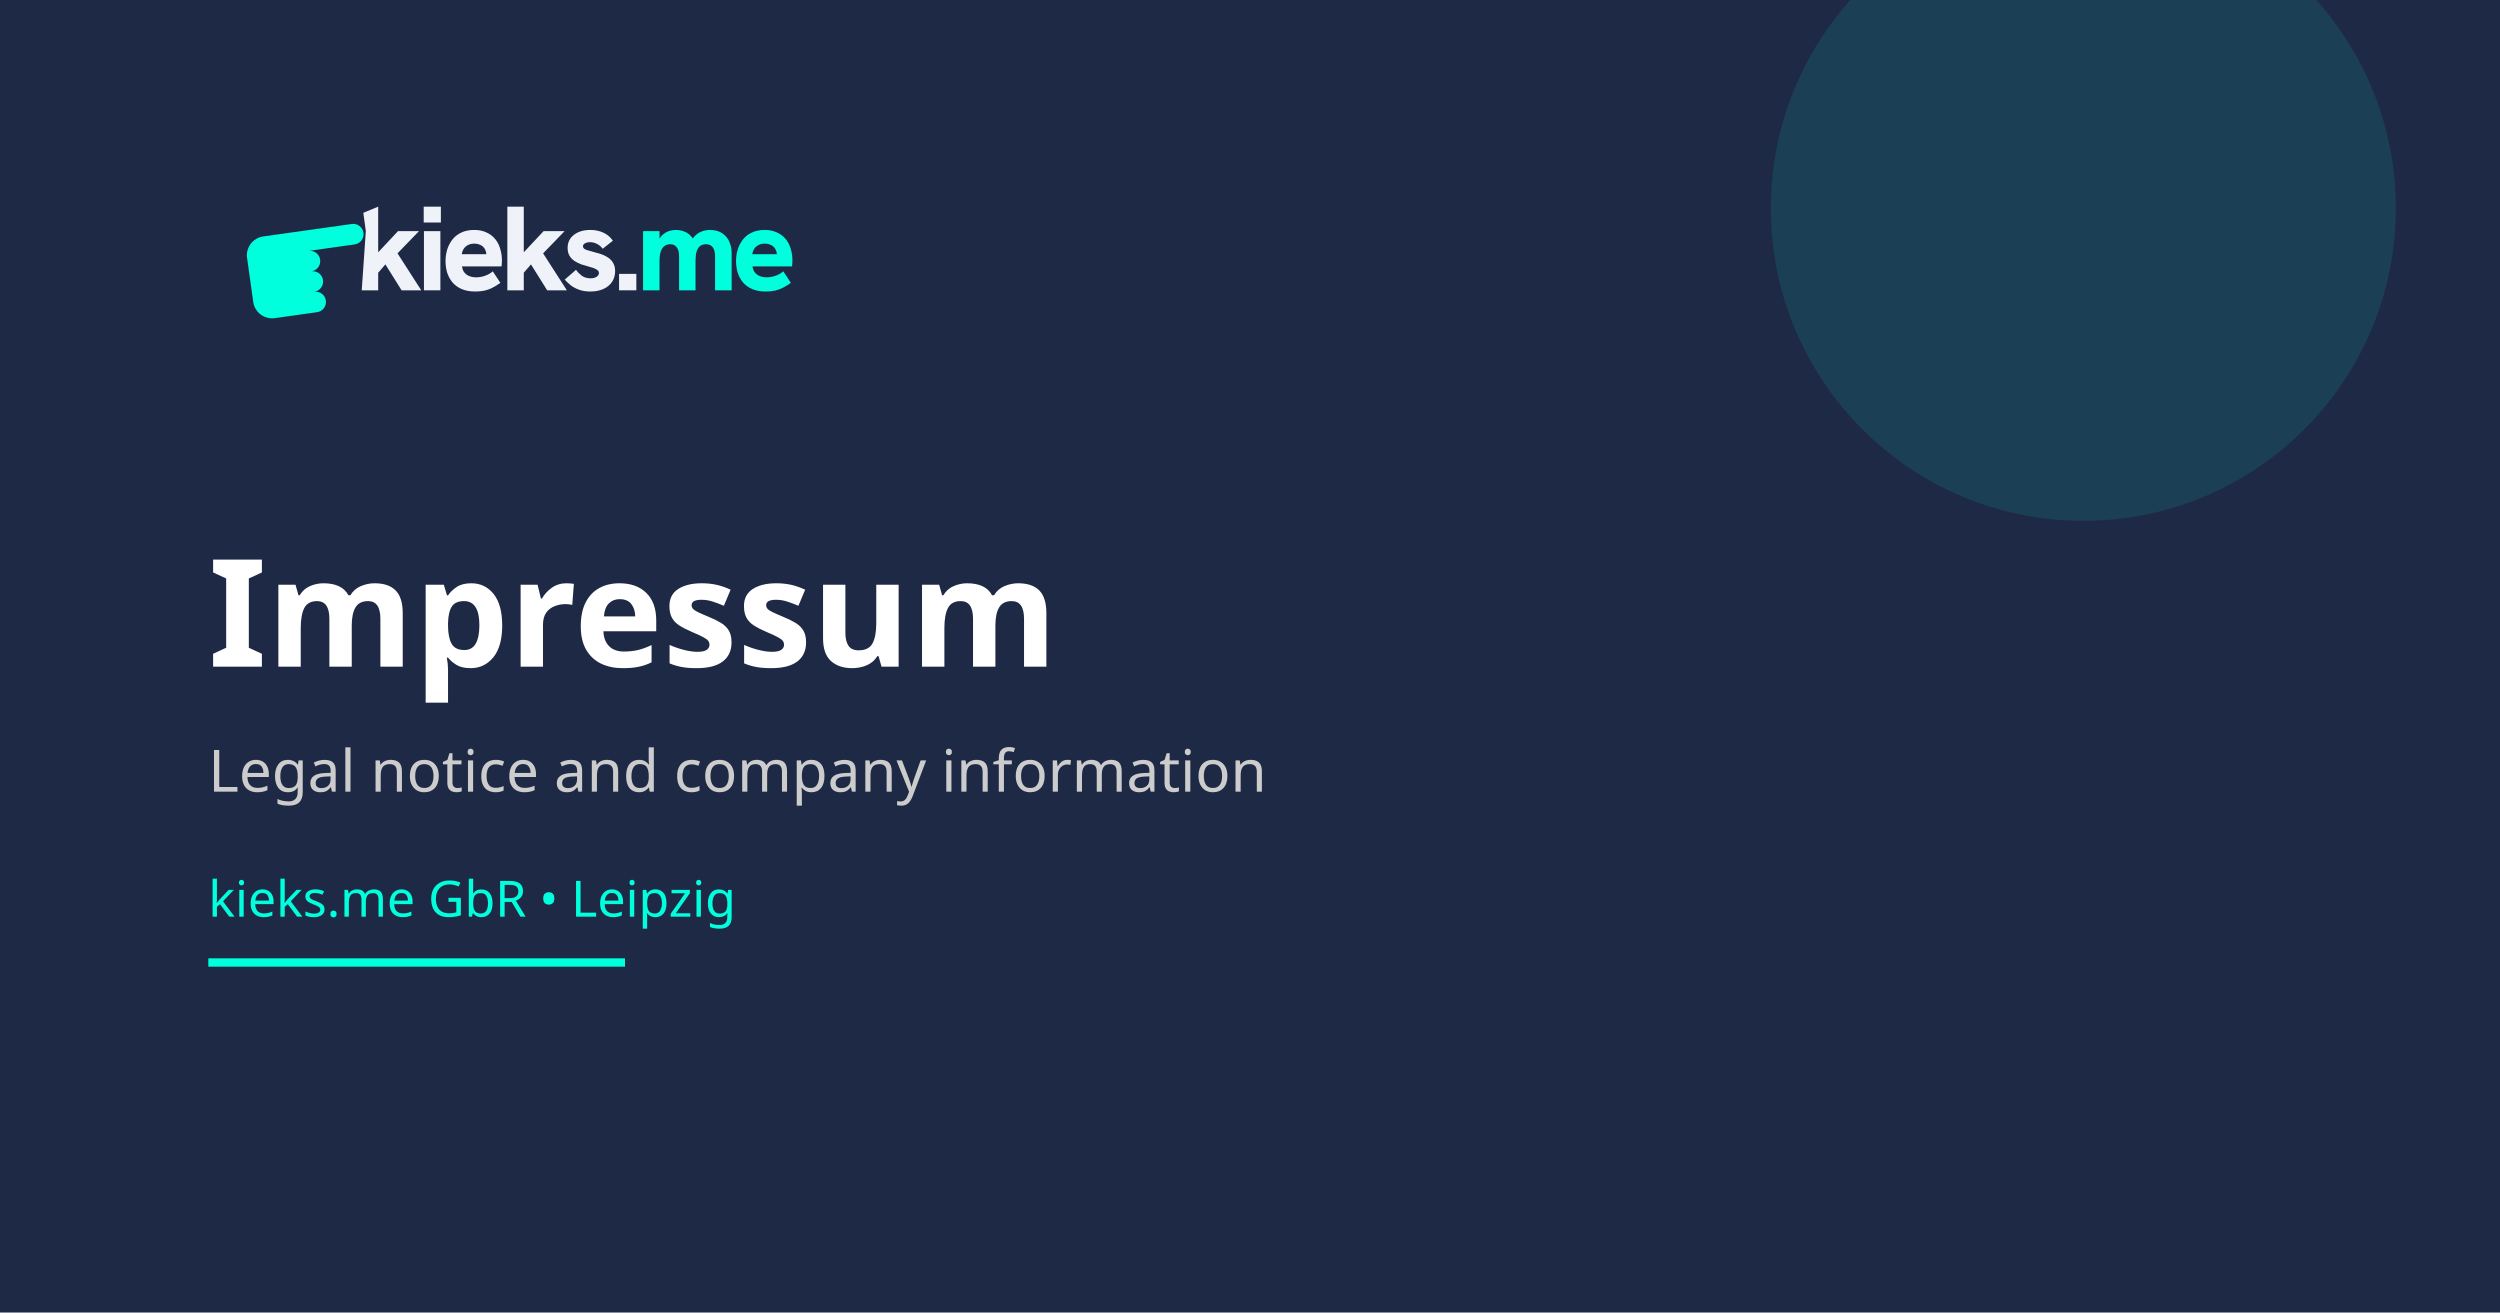
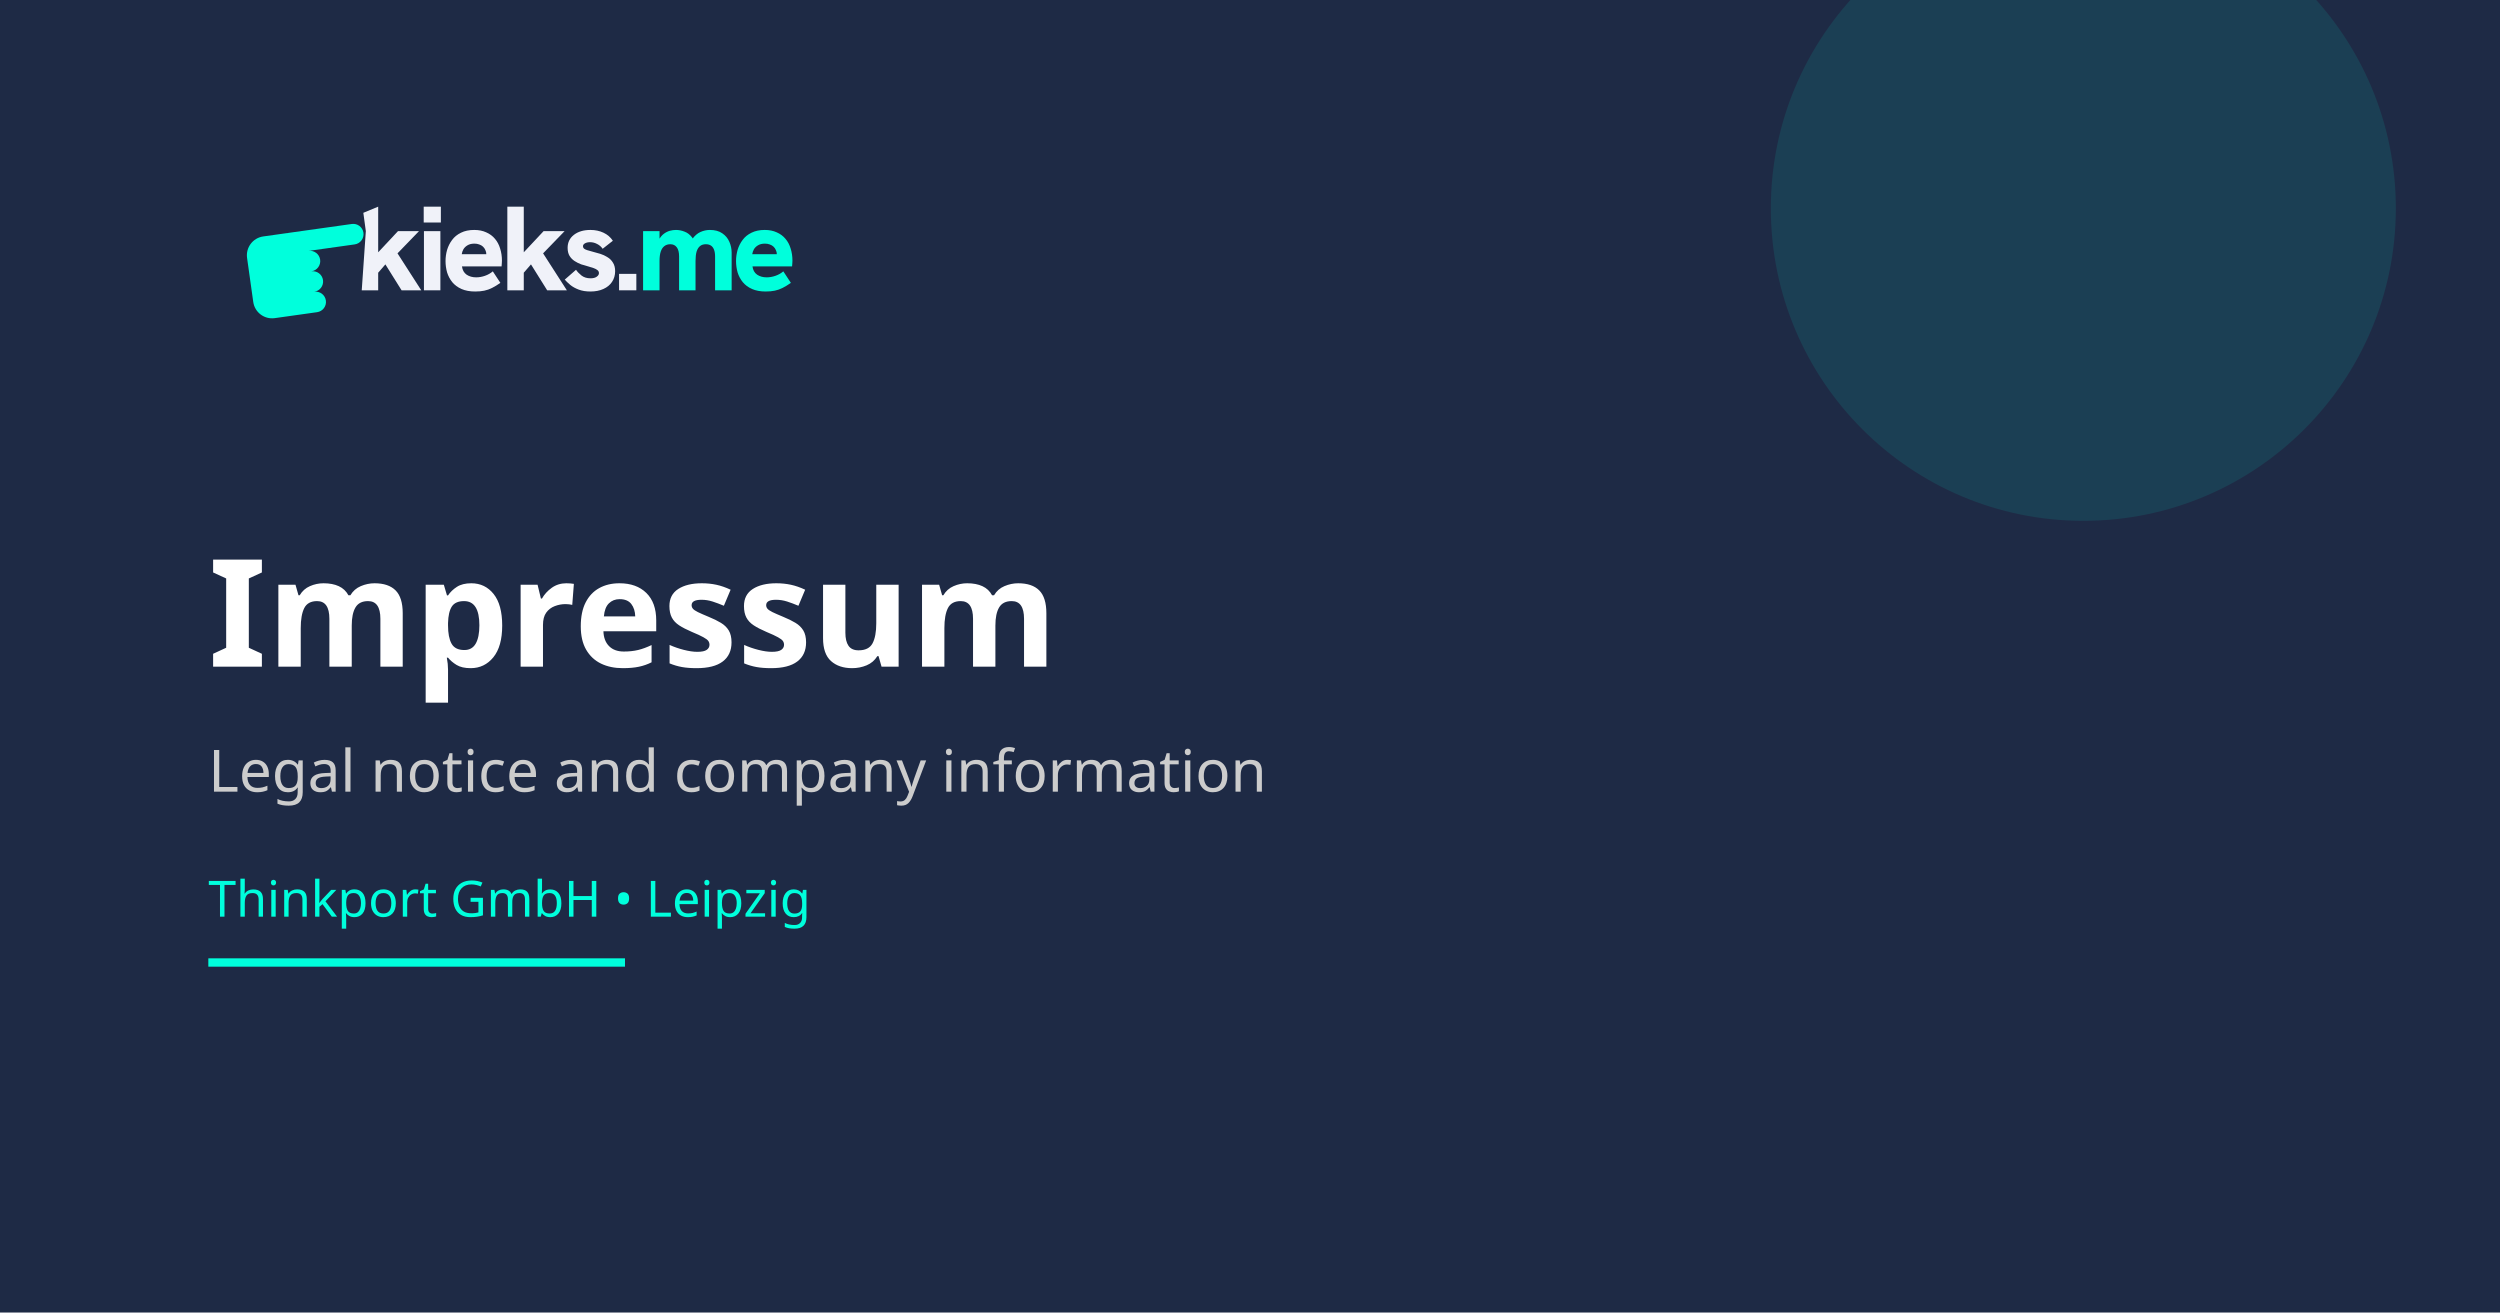
<svg xmlns="http://www.w3.org/2000/svg" width="1200" height="630" viewBox="0 0 1200 630" fill="none">
  <rect width="1200" height="630" fill="#1E2A45" />
  <circle cx="1000" cy="100" r="150" fill="#00FFDC" opacity="0.1" />
  <g transform="translate(100, 80)">
    <svg width="300" height="90" viewBox="0 0 500 150" fill="none">
      <path d="M445.881 99.872C441.657 99.872 438.009 99.2 434.937 97.856C431.929 96.512 429.465 94.688 427.545 92.384C425.689 90.08 424.313 87.488 423.417 84.608C422.585 81.664 422.169 78.624 422.169 75.488C422.169 72.48 422.585 69.504 423.417 66.56C424.313 63.616 425.657 60.96 427.449 58.592C429.241 56.16 431.609 54.24 434.553 52.832C437.497 51.36 441.017 50.624 445.113 50.624C448.761 50.624 451.961 51.264 454.713 52.544C457.529 53.76 459.865 55.488 461.721 57.728C463.577 59.904 464.953 62.496 465.849 65.504C466.809 68.512 467.289 71.744 467.289 75.2C467.289 75.776 467.257 76.448 467.193 77.216C467.193 77.984 467.129 78.848 467.001 79.808H435.321C435.705 82.752 436.953 84.96 439.065 86.432C441.177 87.84 443.705 88.544 446.649 88.544C449.017 88.544 451.385 88.128 453.753 87.296C456.121 86.464 458.201 85.28 459.993 83.744L466.041 92.96C463.673 94.624 461.465 95.968 459.417 96.992C457.433 98.016 455.353 98.752 453.177 99.2C451.065 99.648 448.633 99.872 445.881 99.872ZM454.329 73.184C454.457 72.672 454.553 72.16 454.617 71.648C454.745 71.136 454.809 70.656 454.809 70.208C454.809 68.928 454.553 67.776 454.041 66.752C453.593 65.664 452.953 64.736 452.121 63.968C451.289 63.2 450.297 62.624 449.145 62.24C447.993 61.792 446.713 61.568 445.305 61.568C443.065 61.568 441.209 62.016 439.737 62.912C438.329 63.744 437.241 64.8 436.473 66.08C435.769 67.36 435.321 68.672 435.129 70.016H458.745L454.329 73.184Z" fill="#00FFDC" />
      <path d="M347.802 98.912V51.584H360.954V63.968L358.074 66.656C358.522 63.392 359.29 60.704 360.378 58.592C361.53 56.48 362.874 54.848 364.41 53.696C365.946 52.544 367.546 51.744 369.21 51.296C370.874 50.848 372.506 50.624 374.106 50.624C376.41 50.624 378.682 51.072 380.922 51.968C383.226 52.8 385.242 54.336 386.97 56.576C388.698 58.816 389.914 61.984 390.618 66.08L382.65 69.344C383.61 64.48 385.082 60.704 387.066 58.016C389.05 55.264 391.258 53.344 393.69 52.256C396.186 51.168 398.682 50.624 401.178 50.624C405.274 50.624 408.602 51.52 411.162 53.312C413.722 55.04 415.61 57.312 416.826 60.128C418.042 62.88 418.65 65.76 418.65 68.768V98.912H405.402V71.936C405.402 69.696 405.114 67.84 404.538 66.368C403.962 64.896 403.13 63.808 402.042 63.104C400.954 62.4 399.61 62.048 398.01 62.048C396.154 62.048 394.618 62.528 393.402 63.488C392.186 64.448 391.258 65.92 390.618 67.904C390.042 69.888 389.754 72.416 389.754 75.488V98.912H376.602V71.84C376.602 68.576 375.994 66.144 374.778 64.544C373.562 62.88 371.834 62.048 369.594 62.048C367.674 62.048 366.074 62.56 364.794 63.584C363.514 64.544 362.554 66.016 361.914 68C361.274 69.92 360.954 72.416 360.954 75.488V98.912H347.802Z" fill="#00FFDC" />
      <path d="M328.58 98.912V85.76H342.404V98.912H328.58Z" fill="#F0F2F9" />
      <path d="M305.667 99.872C302.083 99.872 298.947 99.36 296.259 98.336C293.571 97.312 291.331 96.064 289.539 94.592C287.747 93.056 286.275 91.648 285.123 90.368L294.147 82.496C295.235 84.096 296.707 85.632 298.563 87.104C300.483 88.576 302.883 89.312 305.763 89.312C307.875 89.312 309.507 88.896 310.659 88.064C311.875 87.232 312.483 86.272 312.483 85.184C312.483 84.16 312.099 83.36 311.331 82.784C310.563 82.144 309.539 81.6 308.259 81.152C306.979 80.704 305.539 80.256 303.939 79.808C302.147 79.36 300.291 78.816 298.371 78.176C296.451 77.472 294.659 76.576 292.995 75.488C291.331 74.4 289.987 73.024 288.963 71.36C287.939 69.632 287.427 67.488 287.427 64.928C287.427 60.64 289.091 57.184 292.419 54.56C295.811 51.936 300.227 50.624 305.667 50.624C309.507 50.624 312.995 51.36 316.131 52.832C319.267 54.304 321.763 56.448 323.619 59.264L315.459 65.696C314.307 64.032 312.835 62.752 311.043 61.856C309.251 60.896 307.363 60.416 305.379 60.416C303.715 60.416 302.339 60.736 301.251 61.376C300.227 61.952 299.715 62.72 299.715 63.68C299.715 64.384 299.971 64.992 300.483 65.504C300.995 65.952 301.827 66.368 302.979 66.752C304.131 67.136 305.699 67.584 307.683 68.096C309.539 68.544 311.491 69.088 313.539 69.728C315.587 70.368 317.507 71.264 319.299 72.416C321.155 73.504 322.627 74.976 323.715 76.832C324.867 78.624 325.443 80.896 325.443 83.648C325.443 86.848 324.611 89.696 322.947 92.192C321.347 94.624 319.043 96.512 316.035 97.856C313.091 99.2 309.635 99.872 305.667 99.872Z" fill="#F0F2F9" />
      <path d="M271.074 98.912L258.114 78.176L251.394 85.952V69.536L268.194 51.584H284.994L267.81 69.344L286.818 98.912H271.074ZM239.202 98.912V32H252.354V98.912H239.202Z" fill="#F0F2F9" />
      <path d="M213.475 99.872C209.251 99.872 205.603 99.2 202.531 97.856C199.523 96.512 197.059 94.688 195.139 92.384C193.283 90.08 191.907 87.488 191.011 84.608C190.179 81.664 189.763 78.624 189.763 75.488C189.763 72.48 190.179 69.504 191.011 66.56C191.907 63.616 193.251 60.96 195.043 58.592C196.835 56.16 199.203 54.24 202.147 52.832C205.091 51.36 208.611 50.624 212.707 50.624C216.355 50.624 219.555 51.264 222.307 52.544C225.123 53.76 227.459 55.488 229.315 57.728C231.171 59.904 232.547 62.496 233.443 65.504C234.403 68.512 234.883 71.744 234.883 75.2C234.883 75.776 234.851 76.448 234.787 77.216C234.787 77.984 234.723 78.848 234.595 79.808H202.915C203.299 82.752 204.547 84.96 206.659 86.432C208.771 87.84 211.299 88.544 214.243 88.544C216.611 88.544 218.979 88.128 221.347 87.296C223.715 86.464 225.795 85.28 227.587 83.744L233.635 92.96C231.267 94.624 229.059 95.968 227.011 96.992C225.027 98.016 222.947 98.752 220.771 99.2C218.659 99.648 216.227 99.872 213.475 99.872ZM221.923 73.184C222.051 72.672 222.147 72.16 222.211 71.648C222.339 71.136 222.403 70.656 222.403 70.208C222.403 68.928 222.147 67.776 221.635 66.752C221.187 65.664 220.547 64.736 219.715 63.968C218.883 63.2 217.891 62.624 216.739 62.24C215.587 61.792 214.307 61.568 212.899 61.568C210.659 61.568 208.803 62.016 207.331 62.912C205.923 63.744 204.835 64.8 204.067 66.08C203.363 67.36 202.915 68.672 202.723 70.016H226.339L221.923 73.184Z" fill="#F0F2F9" />
      <path d="M172.488 98.912V51.584H185.64V98.912H172.488ZM172.296 44.672V32H186.024V44.672H172.296Z" fill="#F0F2F9" />
      <path d="M154.599 98.912L141.639 78.176L134.919 85.952V69.536L151.719 51.584H168.519L151.335 69.344L170.343 98.912H154.599ZM122.727 98.912L126 51.584L124 36.912L135.879 32V98.912H122.727Z" fill="#F0F2F9" />
      <path d="M43.943 55.818C35.62 56.989 29.822 64.691 30.991 73.02L35.933 108.213C37.103 116.543 44.797 122.347 53.12 121.176L87.024 116.406C91.532 115.772 94.673 111.601 94.04 107.089C93.406 102.577 89.238 99.433 84.73 100.067C89.238 99.433 92.379 95.261 91.745 90.749C91.112 86.237 86.944 83.094 82.436 83.728C86.944 83.094 90.085 78.922 89.451 74.41C88.817 69.898 84.65 66.754 80.142 67.388L117.081 62.192C121.589 61.558 124.73 57.386 124.096 52.874C123.463 48.362 119.295 45.218 114.787 45.853L64.244 52.962C63.944 53.005 63.651 53.062 63.364 53.135C62.961 53.159 62.557 53.2 62.151 53.257L43.943 55.818Z" fill="#00FFDC" />
    </svg>
  </g>
  <text x="100" y="320" font-family="'Hanken Grotesk', sans-serif" font-size="72" font-weight="700" fill="#FFFFFF">Impressum</text>
  <text x="100" y="380" font-family="'Source Sans 3', sans-serif" font-size="28" font-weight="400" fill="#CCCCCC">Legal notice and company information</text>
-   <text x="100" y="440" font-family="'Source Sans 3', sans-serif" font-size="24" font-weight="400" fill="#00FFDC">kieks.me GbR • Leipzig</text>
+   <text x="100" y="440" font-family="'Source Sans 3', sans-serif" font-size="24" font-weight="400" fill="#00FFDC">Thinkport GmbH • Leipzig</text>
  <rect x="100" y="460" width="200" height="4" fill="#00FFDC" />
</svg>
